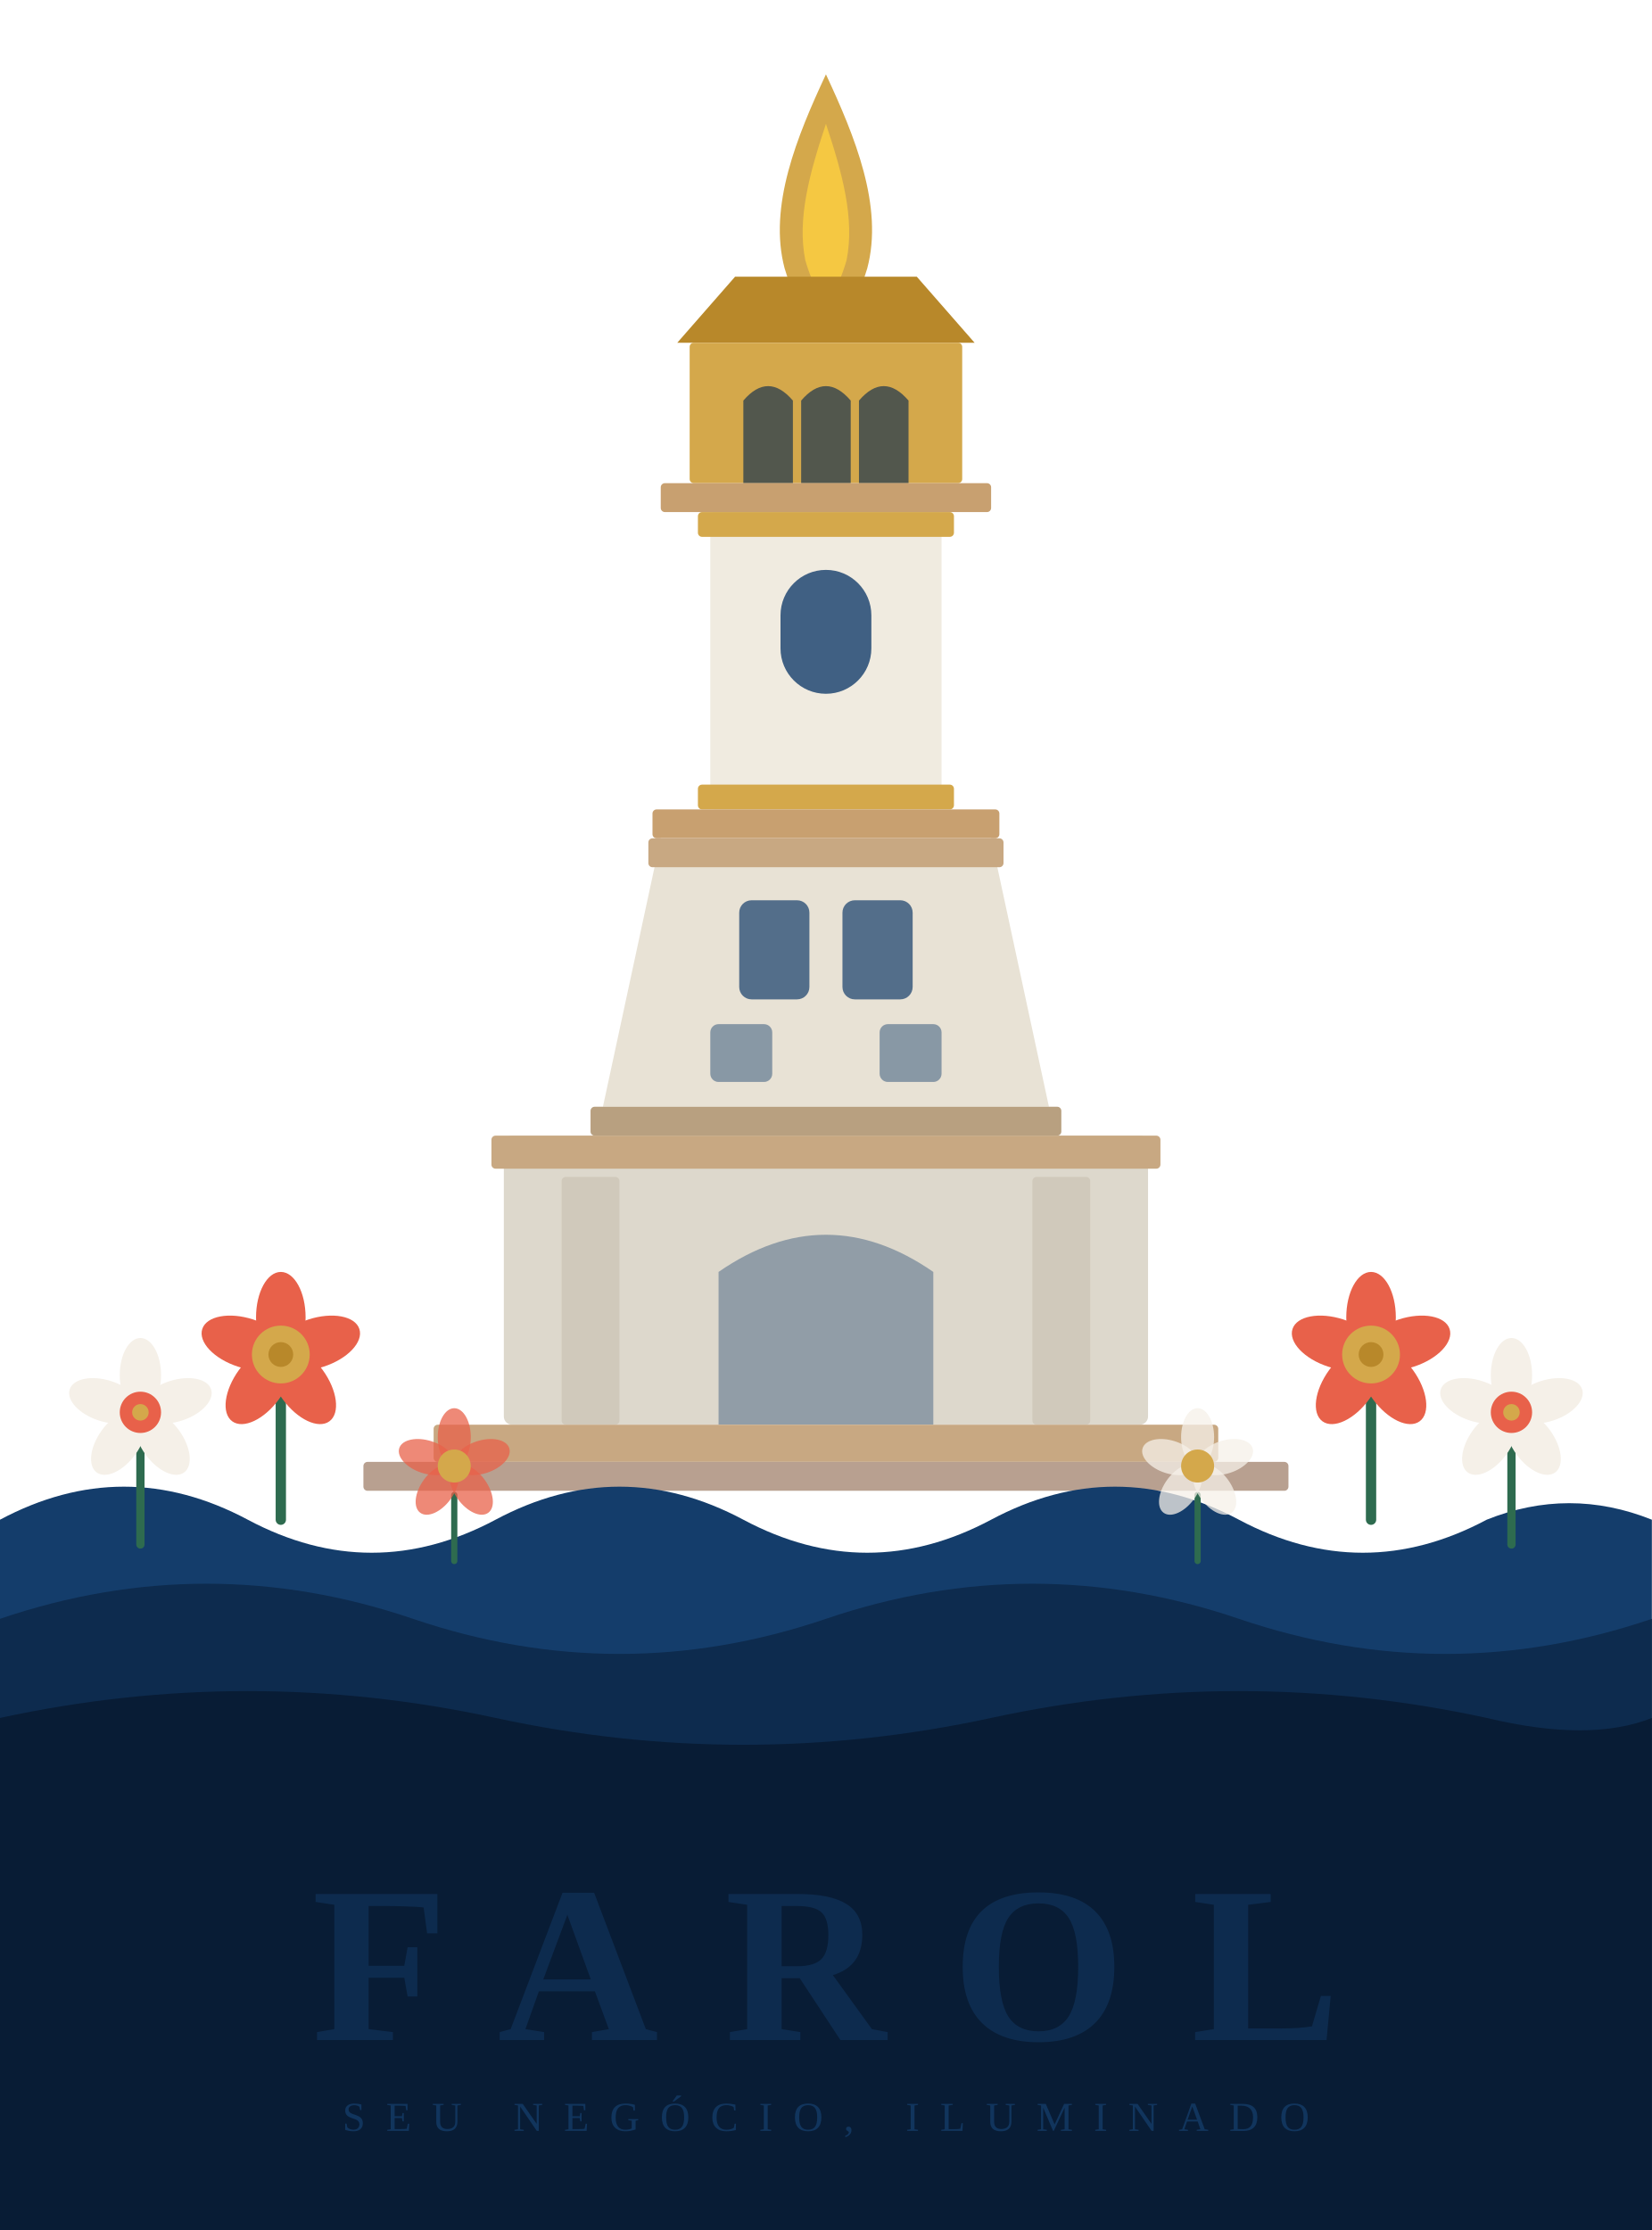
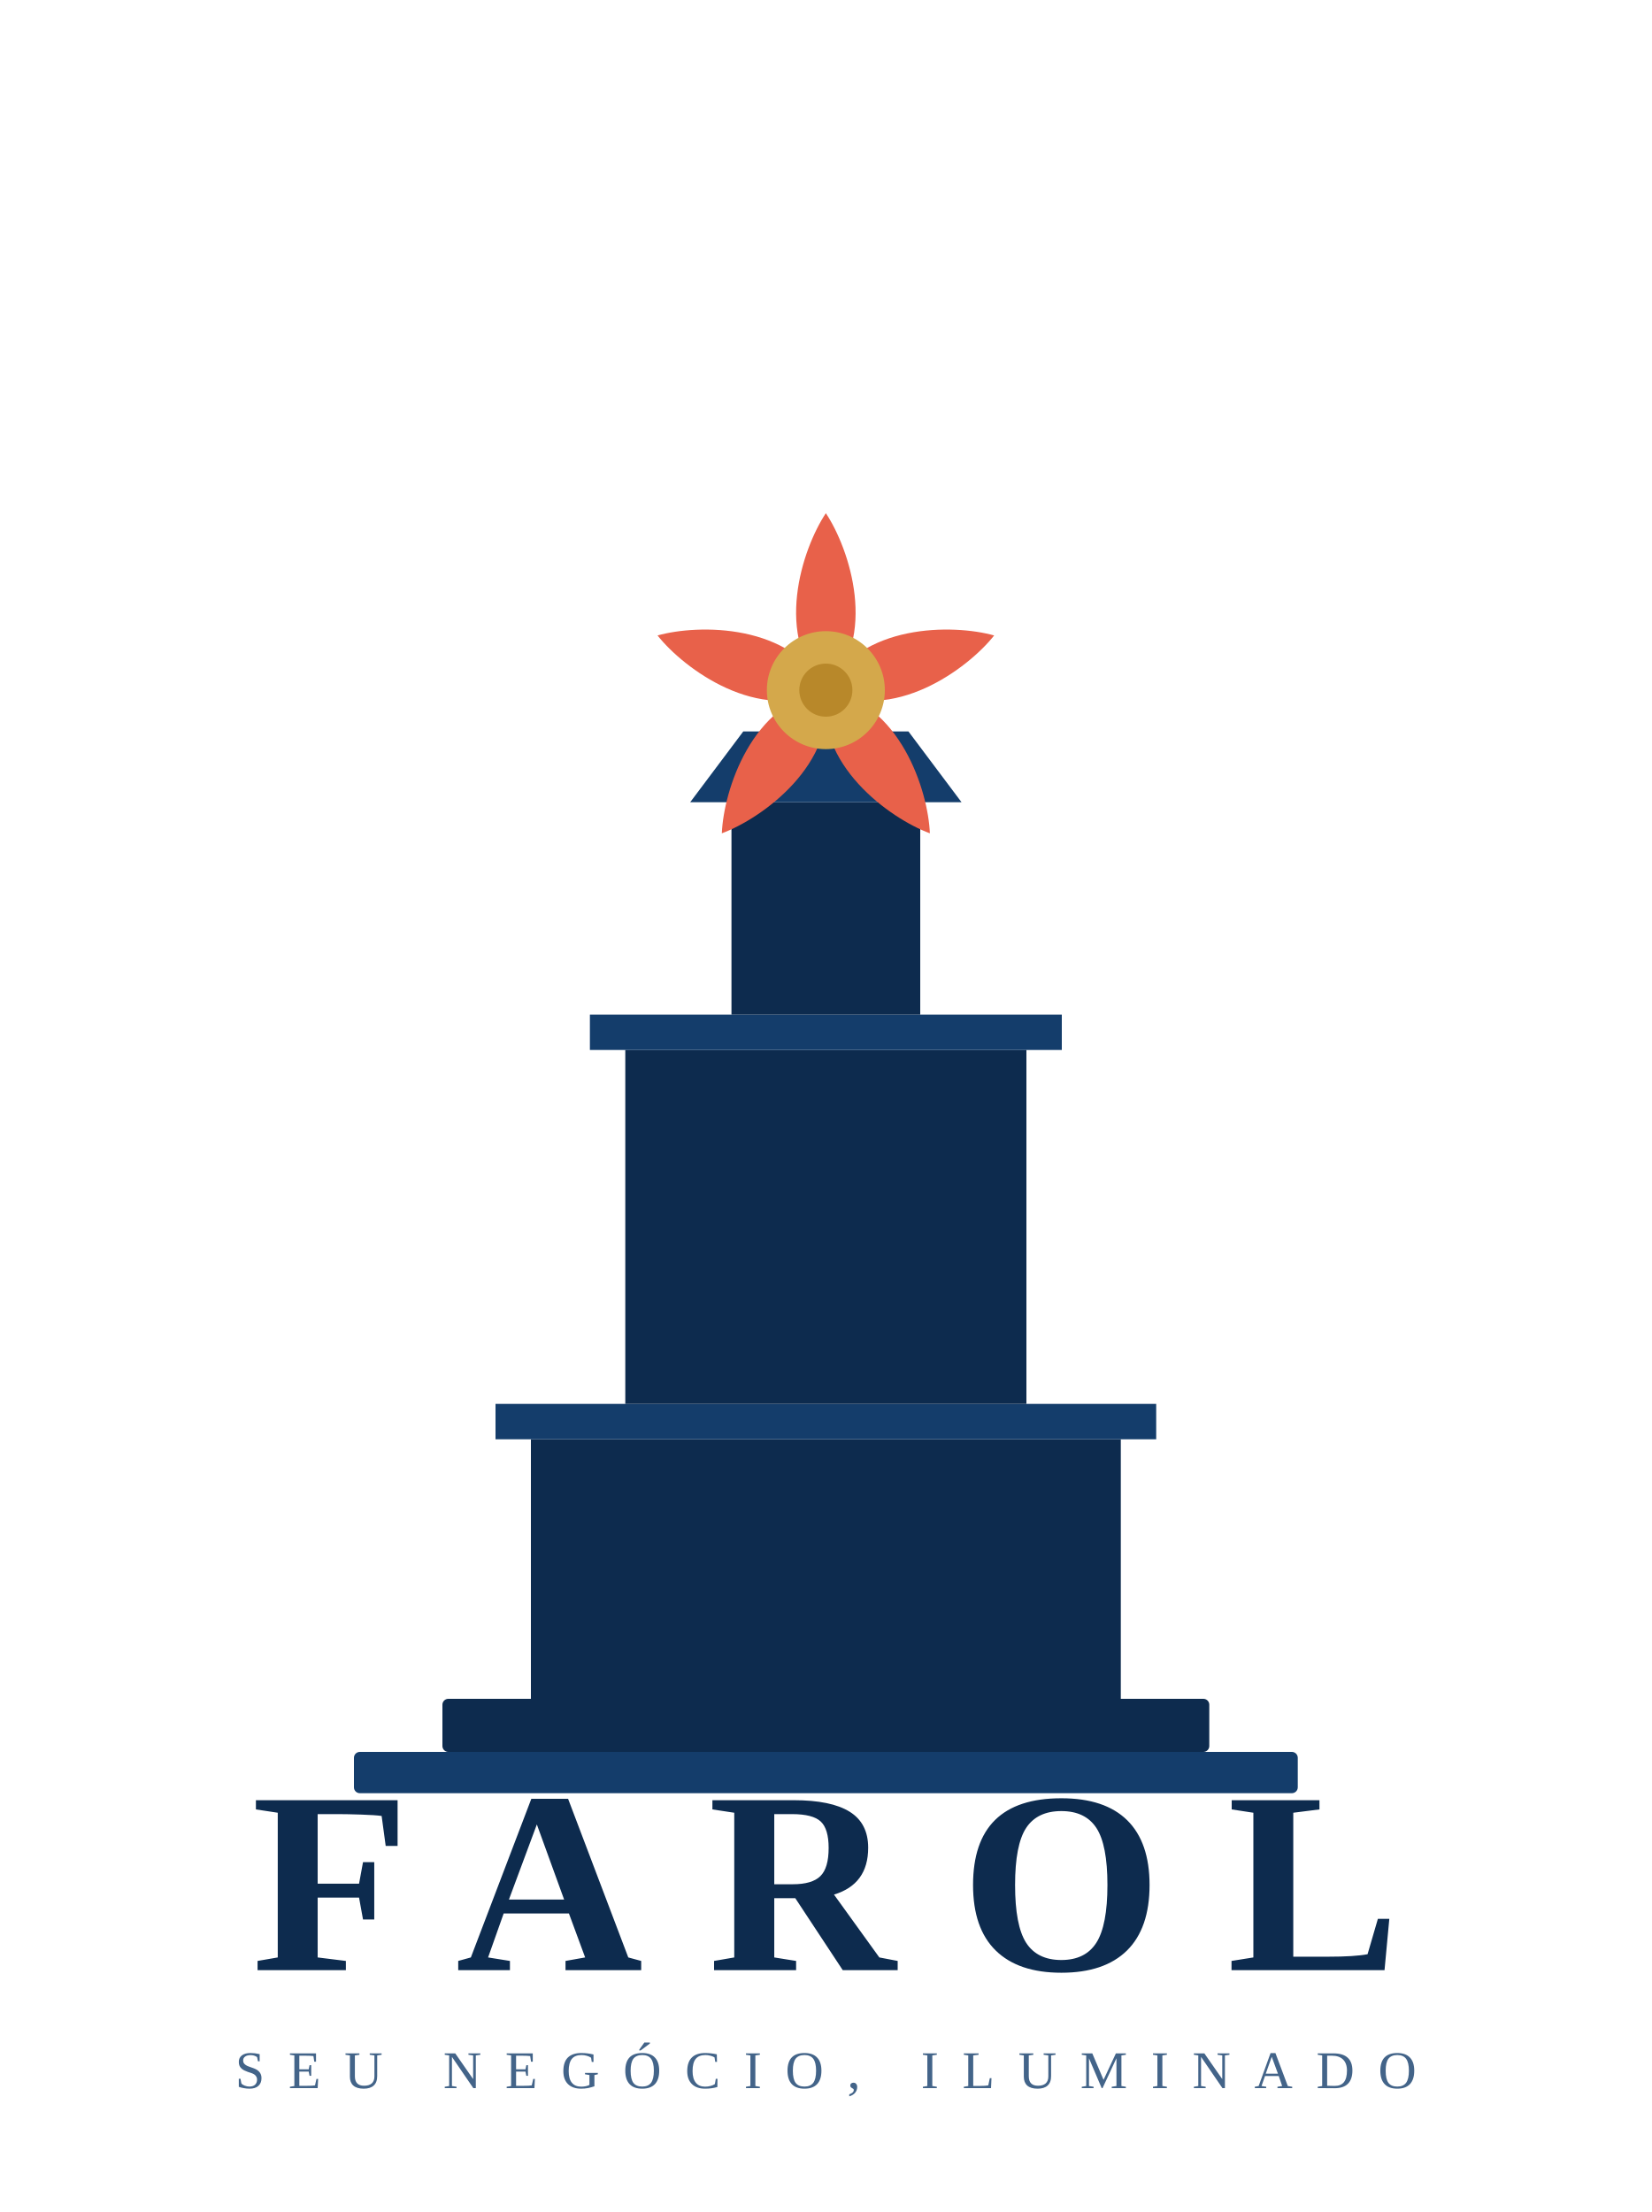
- <svg xmlns="http://www.w3.org/2000/svg" viewBox="0 0 400 540" width="400" height="540">
-   <path d="M200 18 C193 33 186 50 190 65 C193 75 198 81 200 83 C202 81 207 75 210 65 C214 50 207 33 200 18 Z" fill="#D4A84B" />
-   <path d="M200 30 C196 42 193 53 195 63 C197 70 200 74 200 74 C200 74 203 70 205 63 C207 53 204 42 200 30 Z" fill="#F5C842" />
-   <polygon points="164,83 236,83 222,67 178,67" fill="#B8882A" />
-   <rect x="167" y="83" width="66" height="34" fill="#D4A84B" rx="1" />
-   <path d="M180 117 L180 97 Q186 90 192 97 L192 117 Z" fill="#0D2B4E" opacity="0.65" />
-   <path d="M194 117 L194 97 Q200 90 206 97 L206 117 Z" fill="#0D2B4E" opacity="0.65" />
-   <path d="M208 117 L208 97 Q214 90 220 97 L220 117 Z" fill="#0D2B4E" opacity="0.65" />
-   <rect x="160" y="117" width="80" height="7" fill="#C8A070" rx="1" />
-   <rect x="172" y="124" width="56" height="72" fill="#F0EBE0" rx="1" />
-   <rect x="169" y="124" width="62" height="6" fill="#D4A84B" rx="1" />
-   <rect x="169" y="190" width="62" height="6" fill="#D4A84B" rx="1" />
-   <rect x="189" y="138" width="22" height="30" rx="11" fill="#143D6B" opacity="0.8" />
-   <rect x="158" y="196" width="84" height="7" fill="#C8A070" rx="1" />
-   <polygon points="160,203 240,203 254,268 146,268" fill="#E8E2D5" />
-   <rect x="157" y="203" width="86" height="7" fill="#C8A882" rx="1" />
-   <rect x="179" y="218" width="17" height="24" rx="3" fill="#143D6B" opacity="0.7" />
-   <rect x="204" y="218" width="17" height="24" rx="3" fill="#143D6B" opacity="0.7" />
-   <rect x="172" y="248" width="15" height="14" rx="2" fill="#143D6B" opacity="0.45" />
-   <rect x="213" y="248" width="15" height="14" rx="2" fill="#143D6B" opacity="0.45" />
-   <rect x="143" y="268" width="114" height="7" fill="#B8A080" rx="1" />
-   <rect x="122" y="275" width="156" height="70" fill="#DDD8CC" rx="2" />
-   <rect x="119" y="275" width="162" height="8" fill="#C8A882" rx="1" />
-   <path d="M174 345 L174 308 Q200 290 226 308 L226 345 Z" fill="#143D6B" opacity="0.38" />
-   <rect x="136" y="285" width="14" height="60" fill="#C8BFAF" opacity="0.6" rx="1" />
-   <rect x="250" y="285" width="14" height="60" fill="#C8BFAF" opacity="0.6" rx="1" />
-   <rect x="105" y="345" width="190" height="9" fill="#C8A882" rx="1" />
-   <rect x="88" y="354" width="224" height="7" fill="#B8A090" rx="1" />
-   <path d="     M0 368     Q30 352 60 368     Q90 384 120 368     Q150 352 180 368     Q210 384 240 368     Q270 352 300 368     Q330 384 360 368     Q380 360 400 368     L400 540 L0 540 Z" fill="#143D6B" />
-   <path d="     M0 392     Q50 375 100 392     Q150 409 200 392     Q250 375 300 392     Q350 409 400 392     L400 540 L0 540 Z" fill="#0D2B4E" />
-   <path d="     M0 416     Q60 403 120 416     Q180 429 240 416     Q300 403 360 416     Q385 422 400 416     L400 540 L0 540 Z" fill="#081C35" />
-   <line x1="68" y1="368" x2="68" y2="336" stroke="#2E6B4F" stroke-width="2.5" stroke-linecap="round" />
-   <ellipse cx="68" cy="319" rx="6" ry="11" fill="#E8614A" transform="rotate(0,   68, 328)" />
-   <ellipse cx="68" cy="319" rx="6" ry="11" fill="#E8614A" transform="rotate(72,  68, 328)" />
-   <ellipse cx="68" cy="319" rx="6" ry="11" fill="#E8614A" transform="rotate(144, 68, 328)" />
-   <ellipse cx="68" cy="319" rx="6" ry="11" fill="#E8614A" transform="rotate(216, 68, 328)" />
-   <ellipse cx="68" cy="319" rx="6" ry="11" fill="#E8614A" transform="rotate(288, 68, 328)" />
-   <circle cx="68" cy="328" r="7" fill="#D4A84B" />
-   <circle cx="68" cy="328" r="3" fill="#B8882A" />
-   <line x1="34" y1="374" x2="34" y2="350" stroke="#2E6B4F" stroke-width="2" stroke-linecap="round" />
-   <ellipse cx="34" cy="333" rx="5" ry="9" fill="#F5F0E8" transform="rotate(0,   34, 342)" />
-   <ellipse cx="34" cy="333" rx="5" ry="9" fill="#F5F0E8" transform="rotate(72,  34, 342)" />
-   <ellipse cx="34" cy="333" rx="5" ry="9" fill="#F5F0E8" transform="rotate(144, 34, 342)" />
-   <ellipse cx="34" cy="333" rx="5" ry="9" fill="#F5F0E8" transform="rotate(216, 34, 342)" />
-   <ellipse cx="34" cy="333" rx="5" ry="9" fill="#F5F0E8" transform="rotate(288, 34, 342)" />
-   <circle cx="34" cy="342" r="5" fill="#E8614A" />
-   <circle cx="34" cy="342" r="2" fill="#D4A84B" />
-   <line x1="110" y1="378" x2="110" y2="362" stroke="#2E6B4F" stroke-width="1.5" stroke-linecap="round" />
-   <ellipse cx="110" cy="348" rx="4" ry="7" fill="#E8614A" opacity="0.75" transform="rotate(0,   110, 355)" />
-   <ellipse cx="110" cy="348" rx="4" ry="7" fill="#E8614A" opacity="0.75" transform="rotate(72,  110, 355)" />
-   <ellipse cx="110" cy="348" rx="4" ry="7" fill="#E8614A" opacity="0.75" transform="rotate(144, 110, 355)" />
-   <ellipse cx="110" cy="348" rx="4" ry="7" fill="#E8614A" opacity="0.75" transform="rotate(216, 110, 355)" />
-   <ellipse cx="110" cy="348" rx="4" ry="7" fill="#E8614A" opacity="0.75" transform="rotate(288, 110, 355)" />
-   <circle cx="110" cy="355" r="4" fill="#D4A84B" />
-   <line x1="332" y1="368" x2="332" y2="336" stroke="#2E6B4F" stroke-width="2.5" stroke-linecap="round" />
-   <ellipse cx="332" cy="319" rx="6" ry="11" fill="#E8614A" transform="rotate(0,   332, 328)" />
-   <ellipse cx="332" cy="319" rx="6" ry="11" fill="#E8614A" transform="rotate(72,  332, 328)" />
-   <ellipse cx="332" cy="319" rx="6" ry="11" fill="#E8614A" transform="rotate(144, 332, 328)" />
-   <ellipse cx="332" cy="319" rx="6" ry="11" fill="#E8614A" transform="rotate(216, 332, 328)" />
-   <ellipse cx="332" cy="319" rx="6" ry="11" fill="#E8614A" transform="rotate(288, 332, 328)" />
-   <circle cx="332" cy="328" r="7" fill="#D4A84B" />
-   <circle cx="332" cy="328" r="3" fill="#B8882A" />
-   <line x1="366" y1="374" x2="366" y2="350" stroke="#2E6B4F" stroke-width="2" stroke-linecap="round" />
-   <ellipse cx="366" cy="333" rx="5" ry="9" fill="#F5F0E8" transform="rotate(0,   366, 342)" />
-   <ellipse cx="366" cy="333" rx="5" ry="9" fill="#F5F0E8" transform="rotate(72,  366, 342)" />
-   <ellipse cx="366" cy="333" rx="5" ry="9" fill="#F5F0E8" transform="rotate(144, 366, 342)" />
-   <ellipse cx="366" cy="333" rx="5" ry="9" fill="#F5F0E8" transform="rotate(216, 366, 342)" />
-   <ellipse cx="366" cy="333" rx="5" ry="9" fill="#F5F0E8" transform="rotate(288, 366, 342)" />
-   <circle cx="366" cy="342" r="5" fill="#E8614A" />
-   <circle cx="366" cy="342" r="2" fill="#D4A84B" />
-   <line x1="290" y1="378" x2="290" y2="362" stroke="#2E6B4F" stroke-width="1.5" stroke-linecap="round" />
-   <ellipse cx="290" cy="348" rx="4" ry="7" fill="#F5F0E8" opacity="0.75" transform="rotate(0,   290, 355)" />
-   <ellipse cx="290" cy="348" rx="4" ry="7" fill="#F5F0E8" opacity="0.75" transform="rotate(72,  290, 355)" />
-   <ellipse cx="290" cy="348" rx="4" ry="7" fill="#F5F0E8" opacity="0.75" transform="rotate(144, 290, 355)" />
-   <ellipse cx="290" cy="348" rx="4" ry="7" fill="#F5F0E8" opacity="0.75" transform="rotate(216, 290, 355)" />
-   <ellipse cx="290" cy="348" rx="4" ry="7" fill="#F5F0E8" opacity="0.75" transform="rotate(288, 290, 355)" />
-   <circle cx="290" cy="355" r="4" fill="#D4A84B" />
-   <text x="200" y="494" font-family="Georgia, 'Times New Roman', serif" font-size="54" font-weight="bold" fill="#0D2B4E" text-anchor="middle" letter-spacing="16">FAROL</text>
-   <text x="200" y="516" font-family="Georgia, 'Times New Roman', serif" font-size="10" fill="#143D6B" text-anchor="middle" letter-spacing="5" opacity="0.75">SEU NEGÓCIO, ILUMINADO</text>
+ <svg xmlns="http://www.w3.org/2000/svg" viewBox="0 0 280 375">
+   <rect x="60" y="297" width="160" height="7" fill="#143D6B" rx="1" />
+   <rect x="75" y="288" width="130" height="9" fill="#0D2B4E" rx="1" />
+   <rect x="90" y="244" width="100" height="44" fill="#0D2B4E" />
+   <rect x="84" y="238" width="112" height="6" fill="#143D6B" />
+   <rect x="106" y="178" width="68" height="60" fill="#0D2B4E" />
+   <rect x="100" y="172" width="80" height="6" fill="#143D6B" />
+   <rect x="124" y="136" width="32" height="36" fill="#0D2B4E" />
+   <polygon points="117,136  163,136  154,124  126,124" fill="#143D6B" />
+   <path d="M140,117 C131,108 136,93 140,87 C144,93 149,108 140,117Z" fill="#E8614A" transform="rotate(0,   140,117)" />
+   <path d="M140,117 C131,108 136,93 140,87 C144,93 149,108 140,117Z" fill="#E8614A" transform="rotate(72,  140,117)" />
+   <path d="M140,117 C131,108 136,93 140,87 C144,93 149,108 140,117Z" fill="#E8614A" transform="rotate(144, 140,117)" />
+   <path d="M140,117 C131,108 136,93 140,87 C144,93 149,108 140,117Z" fill="#E8614A" transform="rotate(216, 140,117)" />
+   <path d="M140,117 C131,108 136,93 140,87 C144,93 149,108 140,117Z" fill="#E8614A" transform="rotate(288, 140,117)" />
+   <circle cx="140" cy="117" r="10" fill="#D4A84B" />
+   <circle cx="140" cy="117" r="4.5" fill="#B8882A" />
+   <text x="140" y="334" font-family="Georgia, 'Times New Roman', serif" font-size="44" font-weight="bold" fill="#0D2B4E" text-anchor="middle" letter-spacing="11">FAROL</text>
+   <text x="140" y="354" font-family="Georgia, 'Times New Roman', serif" font-size="9" fill="#143D6B" text-anchor="middle" letter-spacing="4" opacity="0.8">SEU NEGÓCIO, ILUMINADO</text>
</svg>
